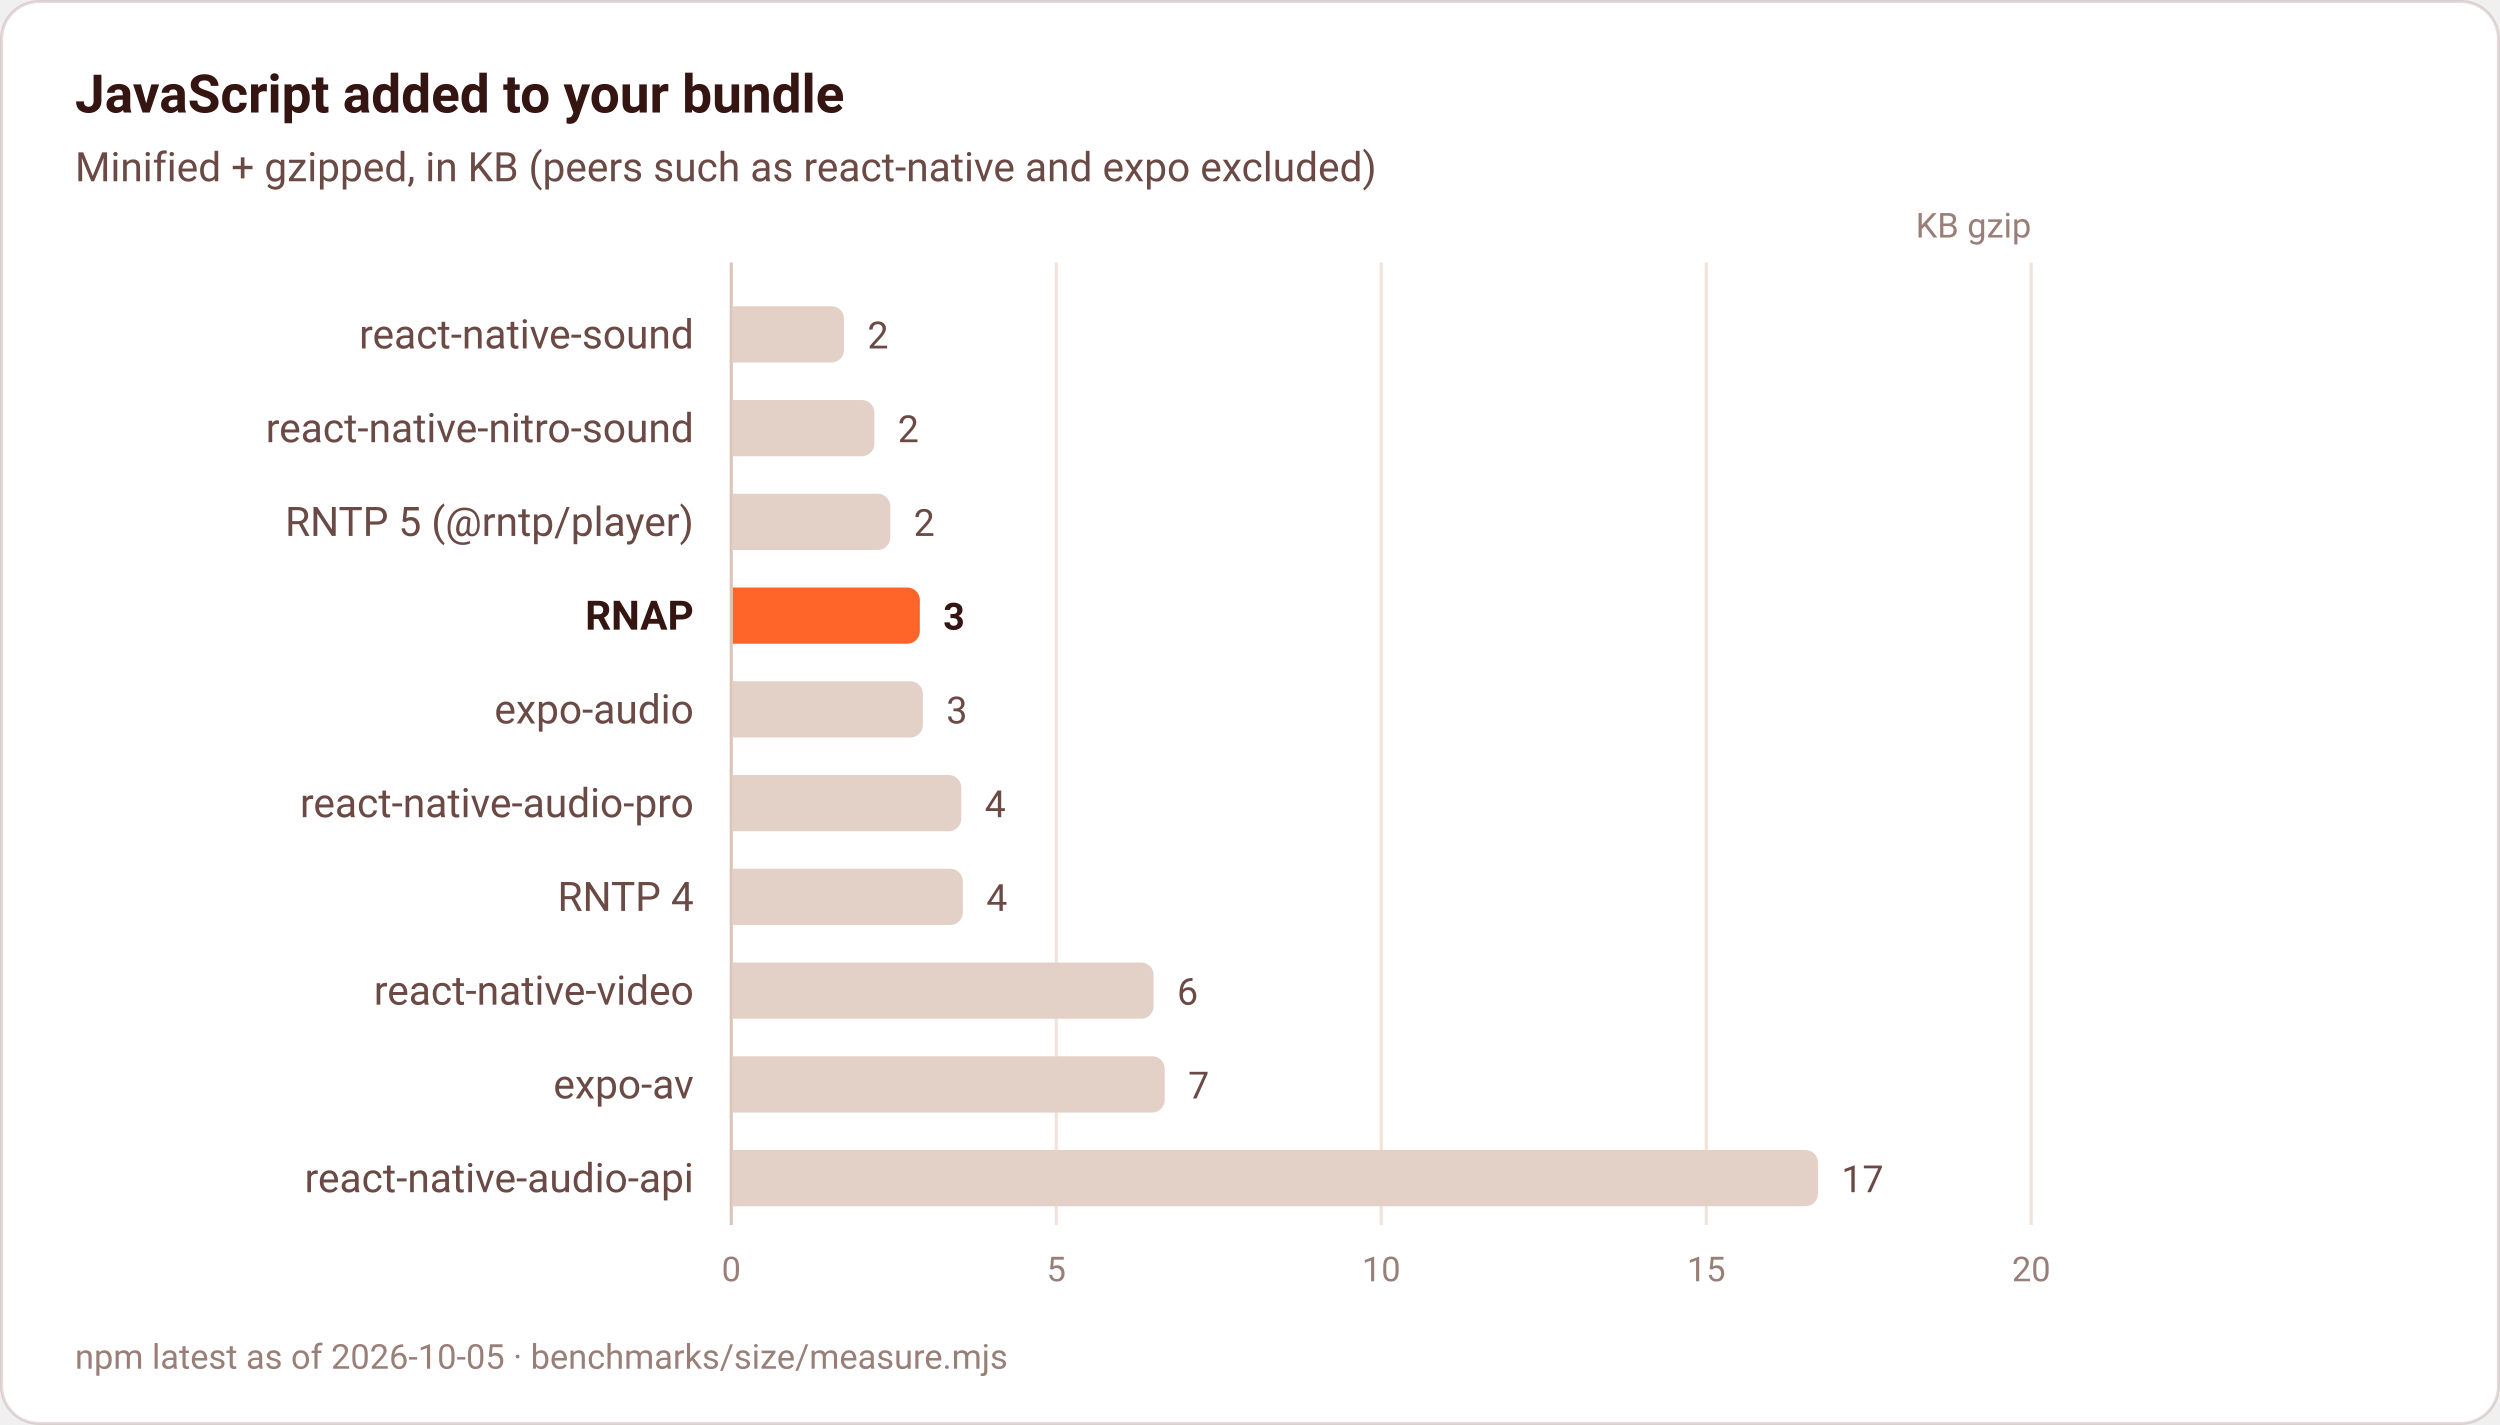
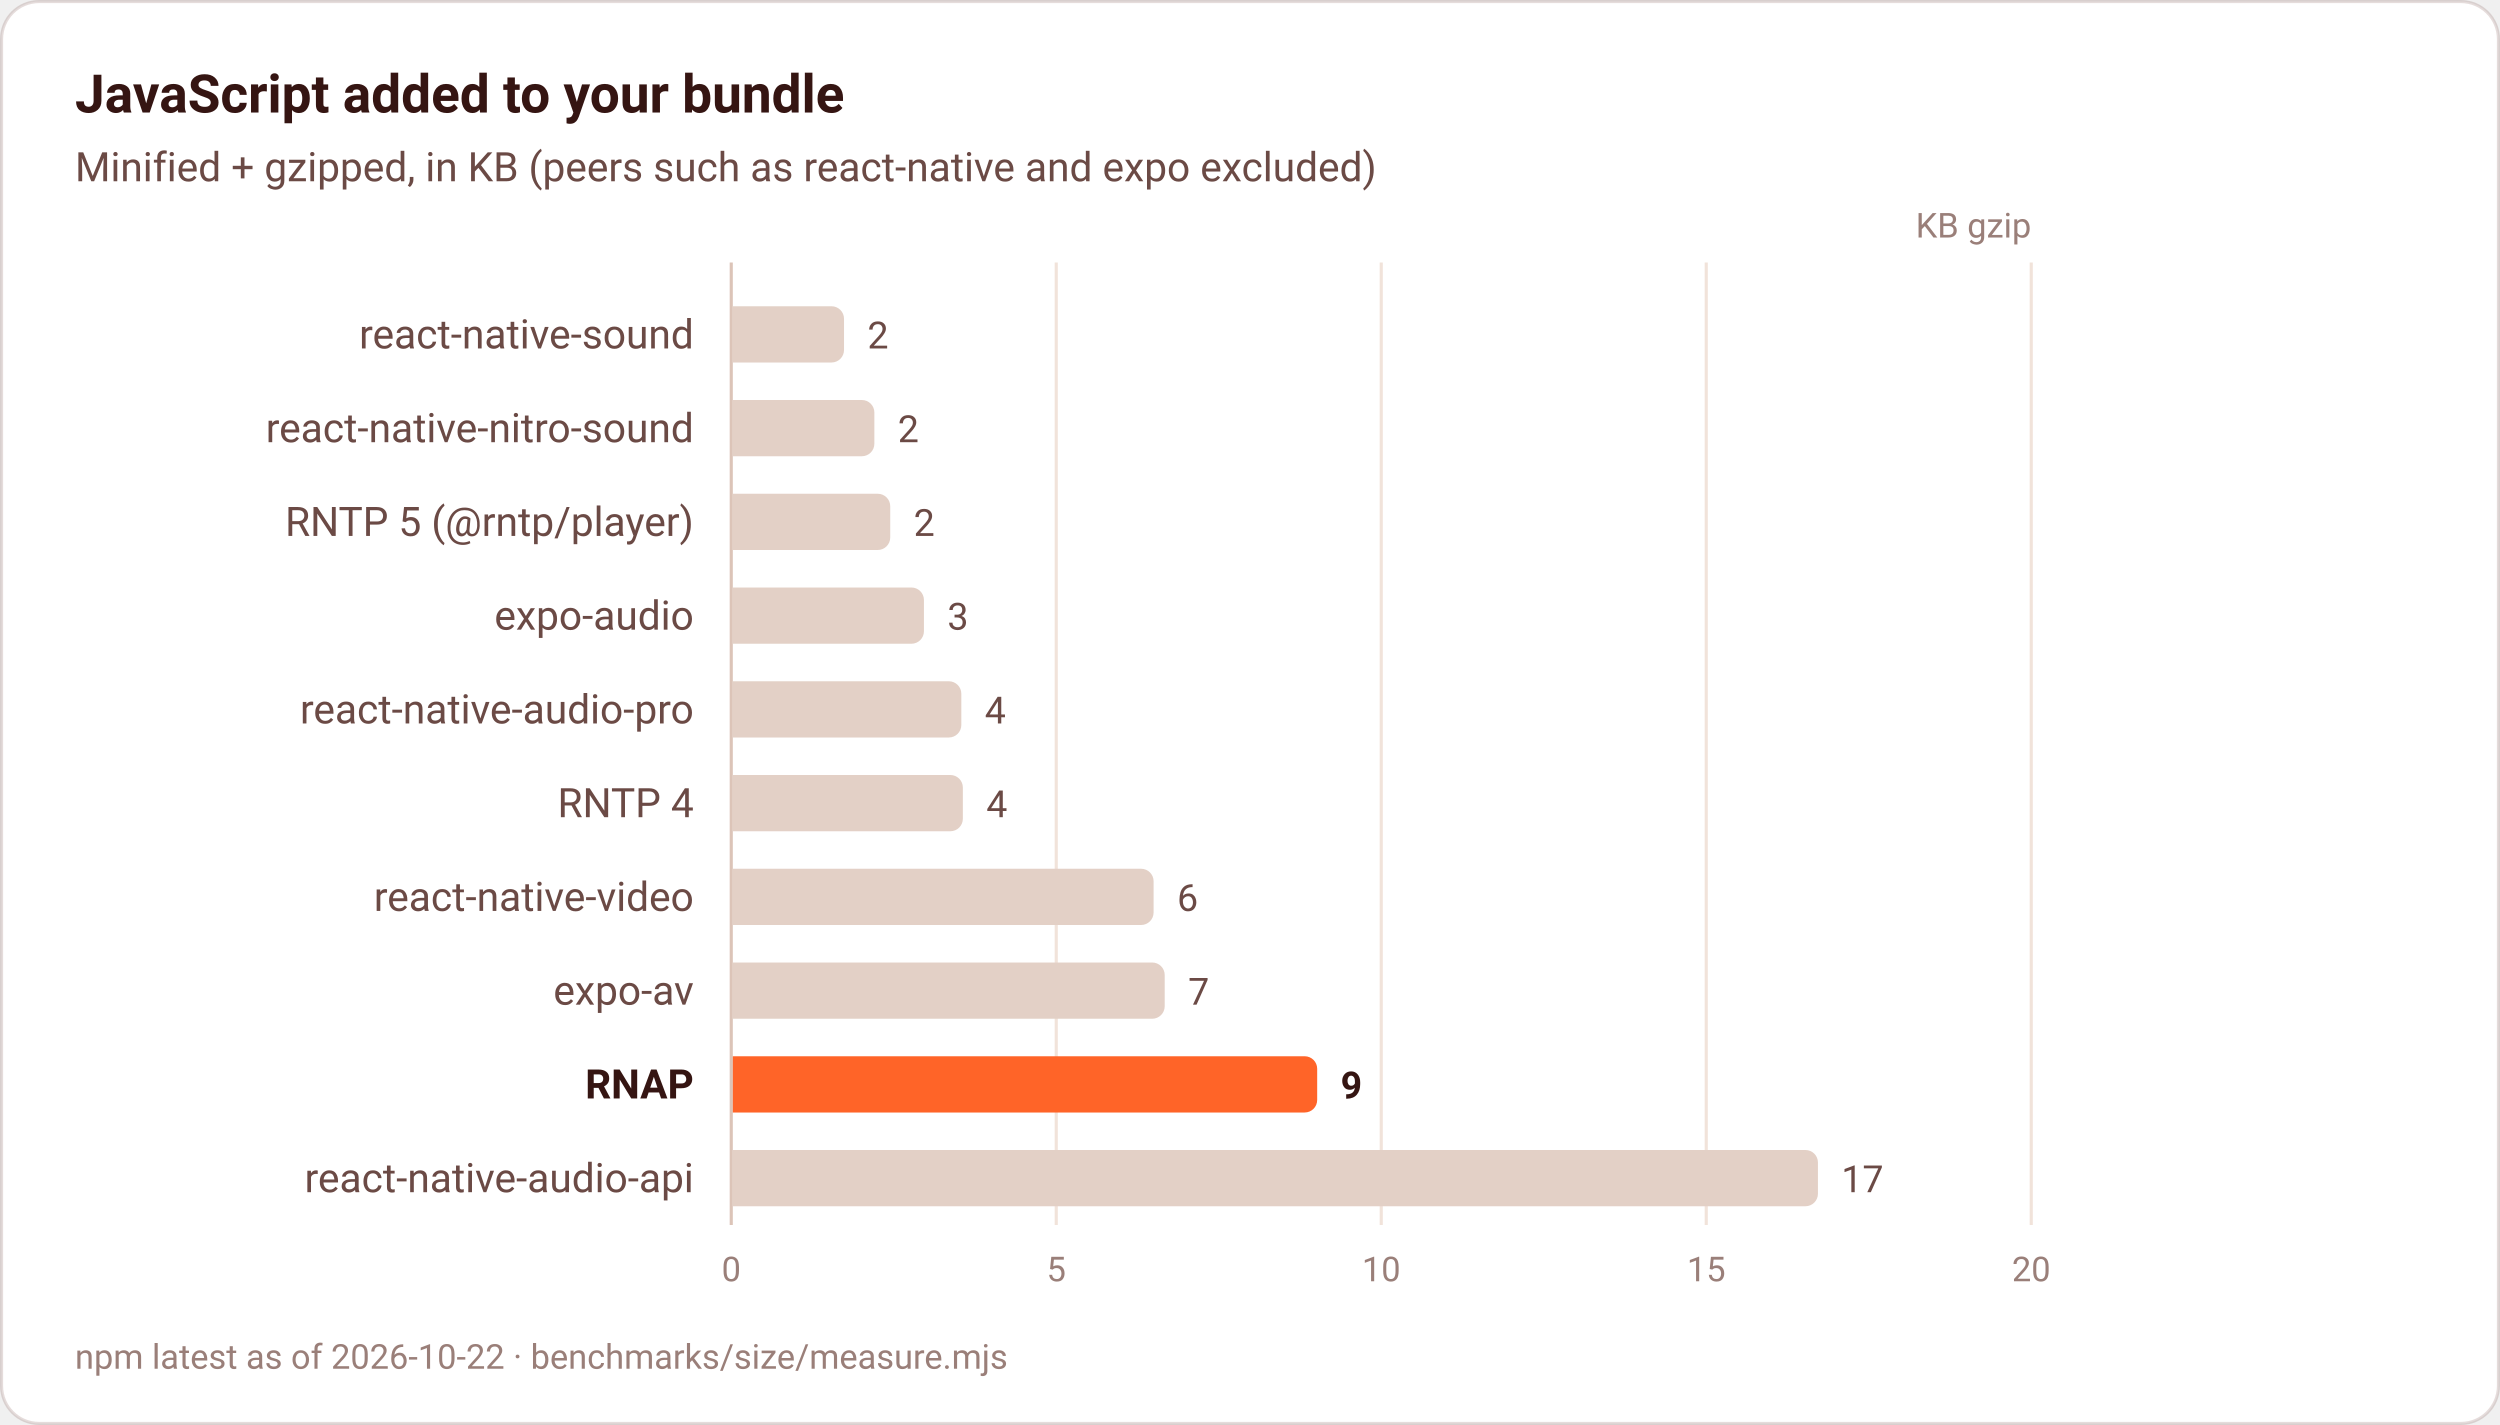
<svg xmlns="http://www.w3.org/2000/svg" width="800" height="456" viewBox="0 0 800 456" font-family="system-ui, -apple-system, &quot;Segoe UI&quot;, Roboto, sans-serif" role="img" aria-labelledby="t d">
  <rect x="0.5" y="0.5" width="799" height="455" rx="12" fill="#ffffff" stroke="rgba(91,34,28,0.16)" />
  <text x="24" y="36" font-size="17" font-weight="600" fill="#351512">JavaScript added to your bundle</text>
  <text x="24" y="58" font-size="13" fill="#6b4a45">Minified + gzipped, in KB (peers such as react-native and expo excluded)</text>
  <line x1="234" y1="84" x2="234" y2="392" stroke="#dcc4b8" stroke-width="1" />
  <text x="234" y="410" font-size="11" fill="#9a7f79" text-anchor="middle" style="font-variant-numeric:tabular-nums">0</text>
  <line x1="338" y1="84" x2="338" y2="392" stroke="#f1e3da" stroke-width="1" />
  <text x="338" y="410" font-size="11" fill="#9a7f79" text-anchor="middle" style="font-variant-numeric:tabular-nums">5</text>
  <line x1="442" y1="84" x2="442" y2="392" stroke="#f1e3da" stroke-width="1" />
  <text x="442" y="410" font-size="11" fill="#9a7f79" text-anchor="middle" style="font-variant-numeric:tabular-nums">10</text>
  <line x1="546" y1="84" x2="546" y2="392" stroke="#f1e3da" stroke-width="1" />
  <text x="546" y="410" font-size="11" fill="#9a7f79" text-anchor="middle" style="font-variant-numeric:tabular-nums">15</text>
  <line x1="650" y1="84" x2="650" y2="392" stroke="#f1e3da" stroke-width="1" />
  <text x="650" y="410" font-size="11" fill="#9a7f79" text-anchor="middle" style="font-variant-numeric:tabular-nums">20</text>
  <text x="650" y="76" font-size="11" fill="#9a7f79" text-anchor="end">KB gzip</text>
  <text x="222" y="111.5" font-size="13" fill="#6b4a45" font-weight="400" text-anchor="end">react-native-sound</text>
  <path d="M234.5,98h31.587a4,4 0 0 1 4,4v10a4,4 0 0 1 -4,4h-31.587z" fill="#e3d0c6" />
  <text x="277.587" y="111.5" font-size="12" fill="#6b4a45" font-weight="400" style="font-variant-numeric:tabular-nums">2</text>
  <text x="222" y="141.5" font-size="13" fill="#6b4a45" font-weight="400" text-anchor="end">react-native-nitro-sound</text>
  <path d="M234.5,128h41.297a4,4 0 0 1 4,4v10a4,4 0 0 1 -4,4h-41.297z" fill="#e3d0c6" />
  <text x="287.297" y="141.5" font-size="12" fill="#6b4a45" font-weight="400" style="font-variant-numeric:tabular-nums">2</text>
  <text x="222" y="171.5" font-size="13" fill="#6b4a45" font-weight="400" text-anchor="end">RNTP 5 (@rntp/player)</text>
  <path d="M234.5,158h46.375a4,4 0 0 1 4,4v10a4,4 0 0 1 -4,4h-46.375z" fill="#e3d0c6" />
  <text x="292.375" y="171.5" font-size="12" fill="#6b4a45" font-weight="400" style="font-variant-numeric:tabular-nums">2</text>
-   <text x="222" y="201.5" font-size="13" fill="#351512" font-weight="600" text-anchor="end">RNAP</text>
-   <path d="M234.5,188h55.841a4,4 0 0 1 4,4v10a4,4 0 0 1 -4,4h-55.841z" fill="#ff6428" />
-   <text x="301.841" y="201.5" font-size="12" fill="#351512" font-weight="600" style="font-variant-numeric:tabular-nums">3</text>
-   <text x="222" y="231.5" font-size="13" fill="#6b4a45" font-weight="400" text-anchor="end">expo-audio</text>
-   <path d="M234.5,218h56.816a4,4 0 0 1 4,4v10a4,4 0 0 1 -4,4h-56.816z" fill="#e3d0c6" />
-   <text x="302.816" y="231.5" font-size="12" fill="#6b4a45" font-weight="400" style="font-variant-numeric:tabular-nums">3</text>
-   <text x="222" y="261.5" font-size="13" fill="#6b4a45" font-weight="400" text-anchor="end">react-native-audio-pro</text>
-   <path d="M234.5,248h69.105a4,4 0 0 1 4,4v10a4,4 0 0 1 -4,4h-69.105z" fill="#e3d0c6" />
-   <text x="315.105" y="261.5" font-size="12" fill="#6b4a45" font-weight="400" style="font-variant-numeric:tabular-nums">4</text>
-   <text x="222" y="291.5" font-size="13" fill="#6b4a45" font-weight="400" text-anchor="end">RNTP 4</text>
-   <path d="M234.5,278h69.612a4,4 0 0 1 4,4v10a4,4 0 0 1 -4,4h-69.612z" fill="#e3d0c6" />
-   <text x="315.613" y="291.5" font-size="12" fill="#6b4a45" font-weight="400" style="font-variant-numeric:tabular-nums">4</text>
-   <text x="222" y="321.5" font-size="13" fill="#6b4a45" font-weight="400" text-anchor="end">react-native-video</text>
-   <path d="M234.5,308h130.652a4,4 0 0 1 4,4v10a4,4 0 0 1 -4,4h-130.652z" fill="#e3d0c6" />
-   <text x="376.652" y="321.5" font-size="12" fill="#6b4a45" font-weight="400" style="font-variant-numeric:tabular-nums">6</text>
-   <text x="222" y="351.5" font-size="13" fill="#6b4a45" font-weight="400" text-anchor="end">expo-av</text>
-   <path d="M234.5,338h134.206a4,4 0 0 1 4,4v10a4,4 0 0 1 -4,4h-134.206z" fill="#e3d0c6" />
-   <text x="380.206" y="351.5" font-size="12" fill="#6b4a45" font-weight="400" style="font-variant-numeric:tabular-nums">7</text>
+   <text x="222" y="201.5" font-size="13" fill="#6b4a45" font-weight="400" text-anchor="end">expo-audio</text>
+   <path d="M234.5,188h57.161a4,4 0 0 1 4,4v10a4,4 0 0 1 -4,4h-57.161z" fill="#e3d0c6" />
+   <text x="303.161" y="201.5" font-size="12" fill="#6b4a45" font-weight="400" style="font-variant-numeric:tabular-nums">3</text>
+   <text x="222" y="231.5" font-size="13" fill="#6b4a45" font-weight="400" text-anchor="end">react-native-audio-pro</text>
+   <path d="M234.5,218h69.125a4,4 0 0 1 4,4v10a4,4 0 0 1 -4,4h-69.125z" fill="#e3d0c6" />
+   <text x="315.125" y="231.5" font-size="12" fill="#6b4a45" font-weight="400" style="font-variant-numeric:tabular-nums">4</text>
+   <text x="222" y="261.5" font-size="13" fill="#6b4a45" font-weight="400" text-anchor="end">RNTP 4</text>
+   <path d="M234.5,248h69.612a4,4 0 0 1 4,4v10a4,4 0 0 1 -4,4h-69.612z" fill="#e3d0c6" />
+   <text x="315.613" y="261.5" font-size="12" fill="#6b4a45" font-weight="400" style="font-variant-numeric:tabular-nums">4</text>
+   <text x="222" y="291.5" font-size="13" fill="#6b4a45" font-weight="400" text-anchor="end">react-native-video</text>
+   <path d="M234.5,278h130.652a4,4 0 0 1 4,4v10a4,4 0 0 1 -4,4h-130.652z" fill="#e3d0c6" />
+   <text x="376.652" y="291.5" font-size="12" fill="#6b4a45" font-weight="400" style="font-variant-numeric:tabular-nums">6</text>
+   <text x="222" y="321.5" font-size="13" fill="#6b4a45" font-weight="400" text-anchor="end">expo-av</text>
+   <path d="M234.5,308h134.206a4,4 0 0 1 4,4v10a4,4 0 0 1 -4,4h-134.206z" fill="#e3d0c6" />
+   <text x="380.206" y="321.5" font-size="12" fill="#6b4a45" font-weight="400" style="font-variant-numeric:tabular-nums">7</text>
+   <text x="222" y="351.5" font-size="13" fill="#351512" font-weight="600" text-anchor="end">RNAP</text>
+   <path d="M234.5,338h182.997a4,4 0 0 1 4,4v10a4,4 0 0 1 -4,4h-182.997z" fill="#ff6428" />
+   <text x="428.997" y="351.5" font-size="12" fill="#351512" font-weight="600" style="font-variant-numeric:tabular-nums">9</text>
  <text x="222" y="381.5" font-size="13" fill="#6b4a45" font-weight="400" text-anchor="end">react-native-audio-api</text>
  <path d="M234.5,368h343.242a4,4 0 0 1 4,4v10a4,4 0 0 1 -4,4h-343.242z" fill="#e3d0c6" />
  <text x="589.242" y="381.5" font-size="12" fill="#6b4a45" font-weight="400" style="font-variant-numeric:tabular-nums">17</text>
-   <text x="24" y="438" font-size="11" fill="#9a7f79">npm latest as of 2026-10-05 · benchmarks/size/measure.mjs</text>
+   <text x="24" y="438" font-size="11" fill="#9a7f79">npm latest as of 2026-10-22 · benchmarks/size/measure.mjs</text>
</svg>
